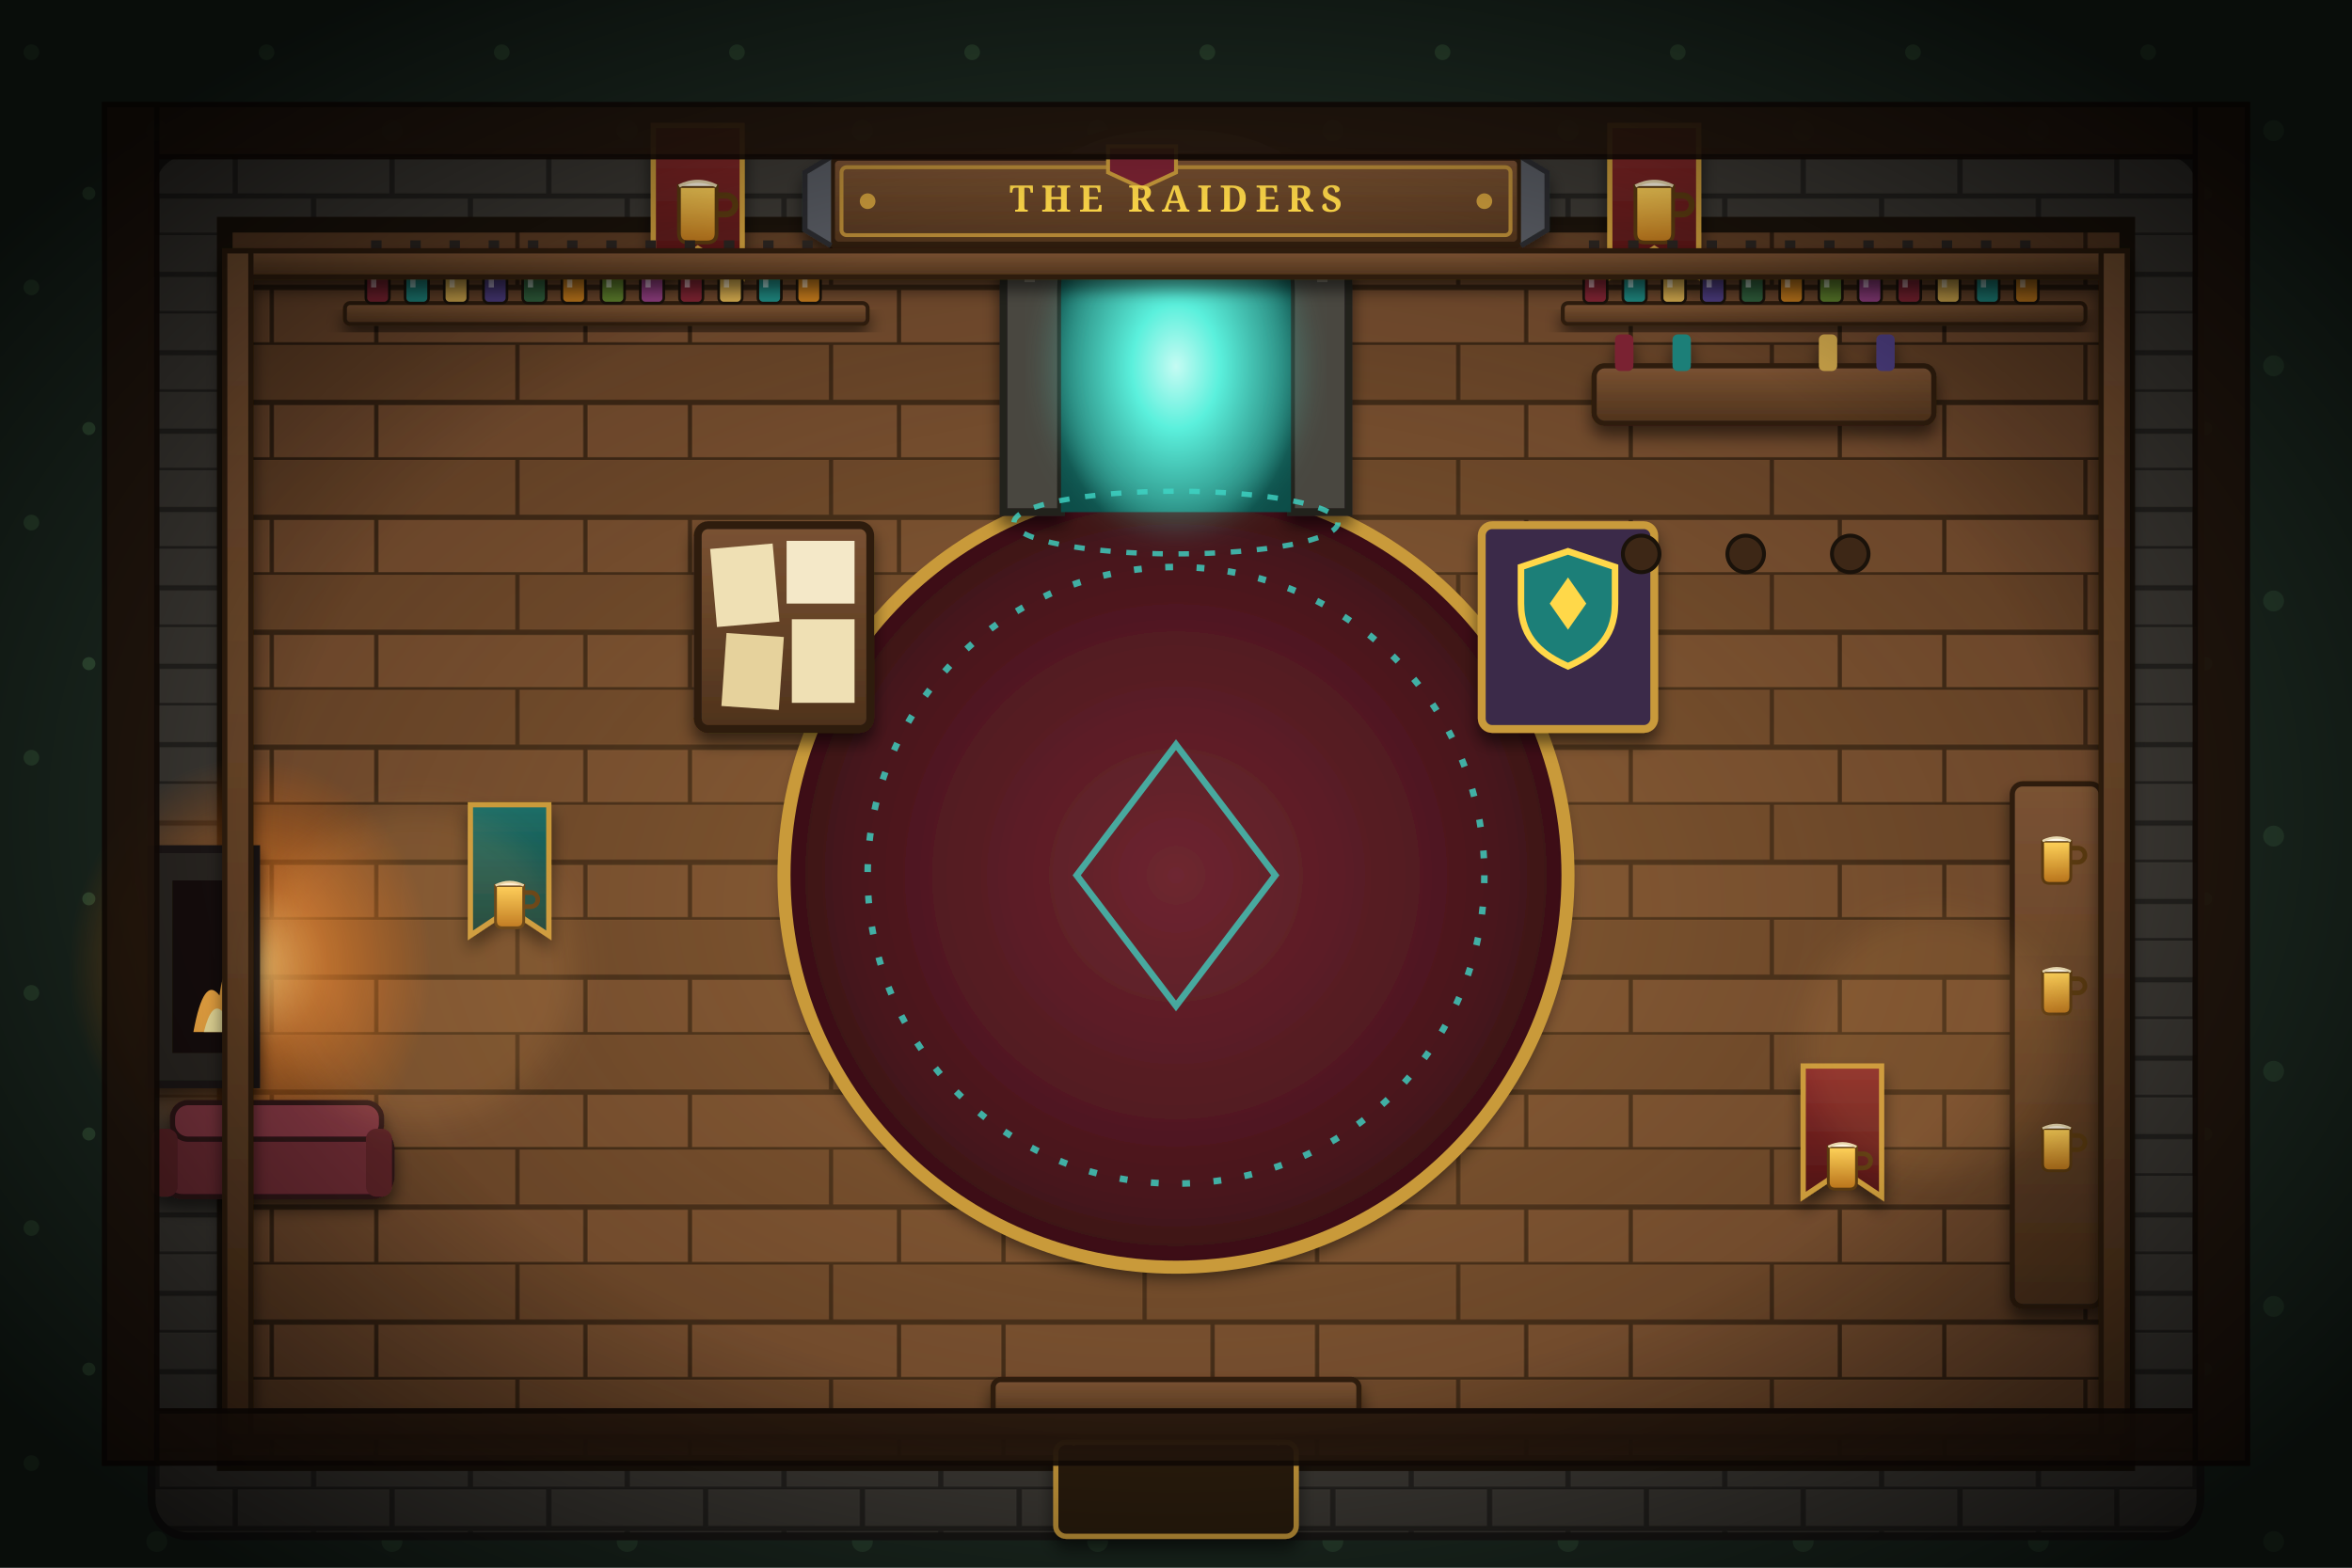
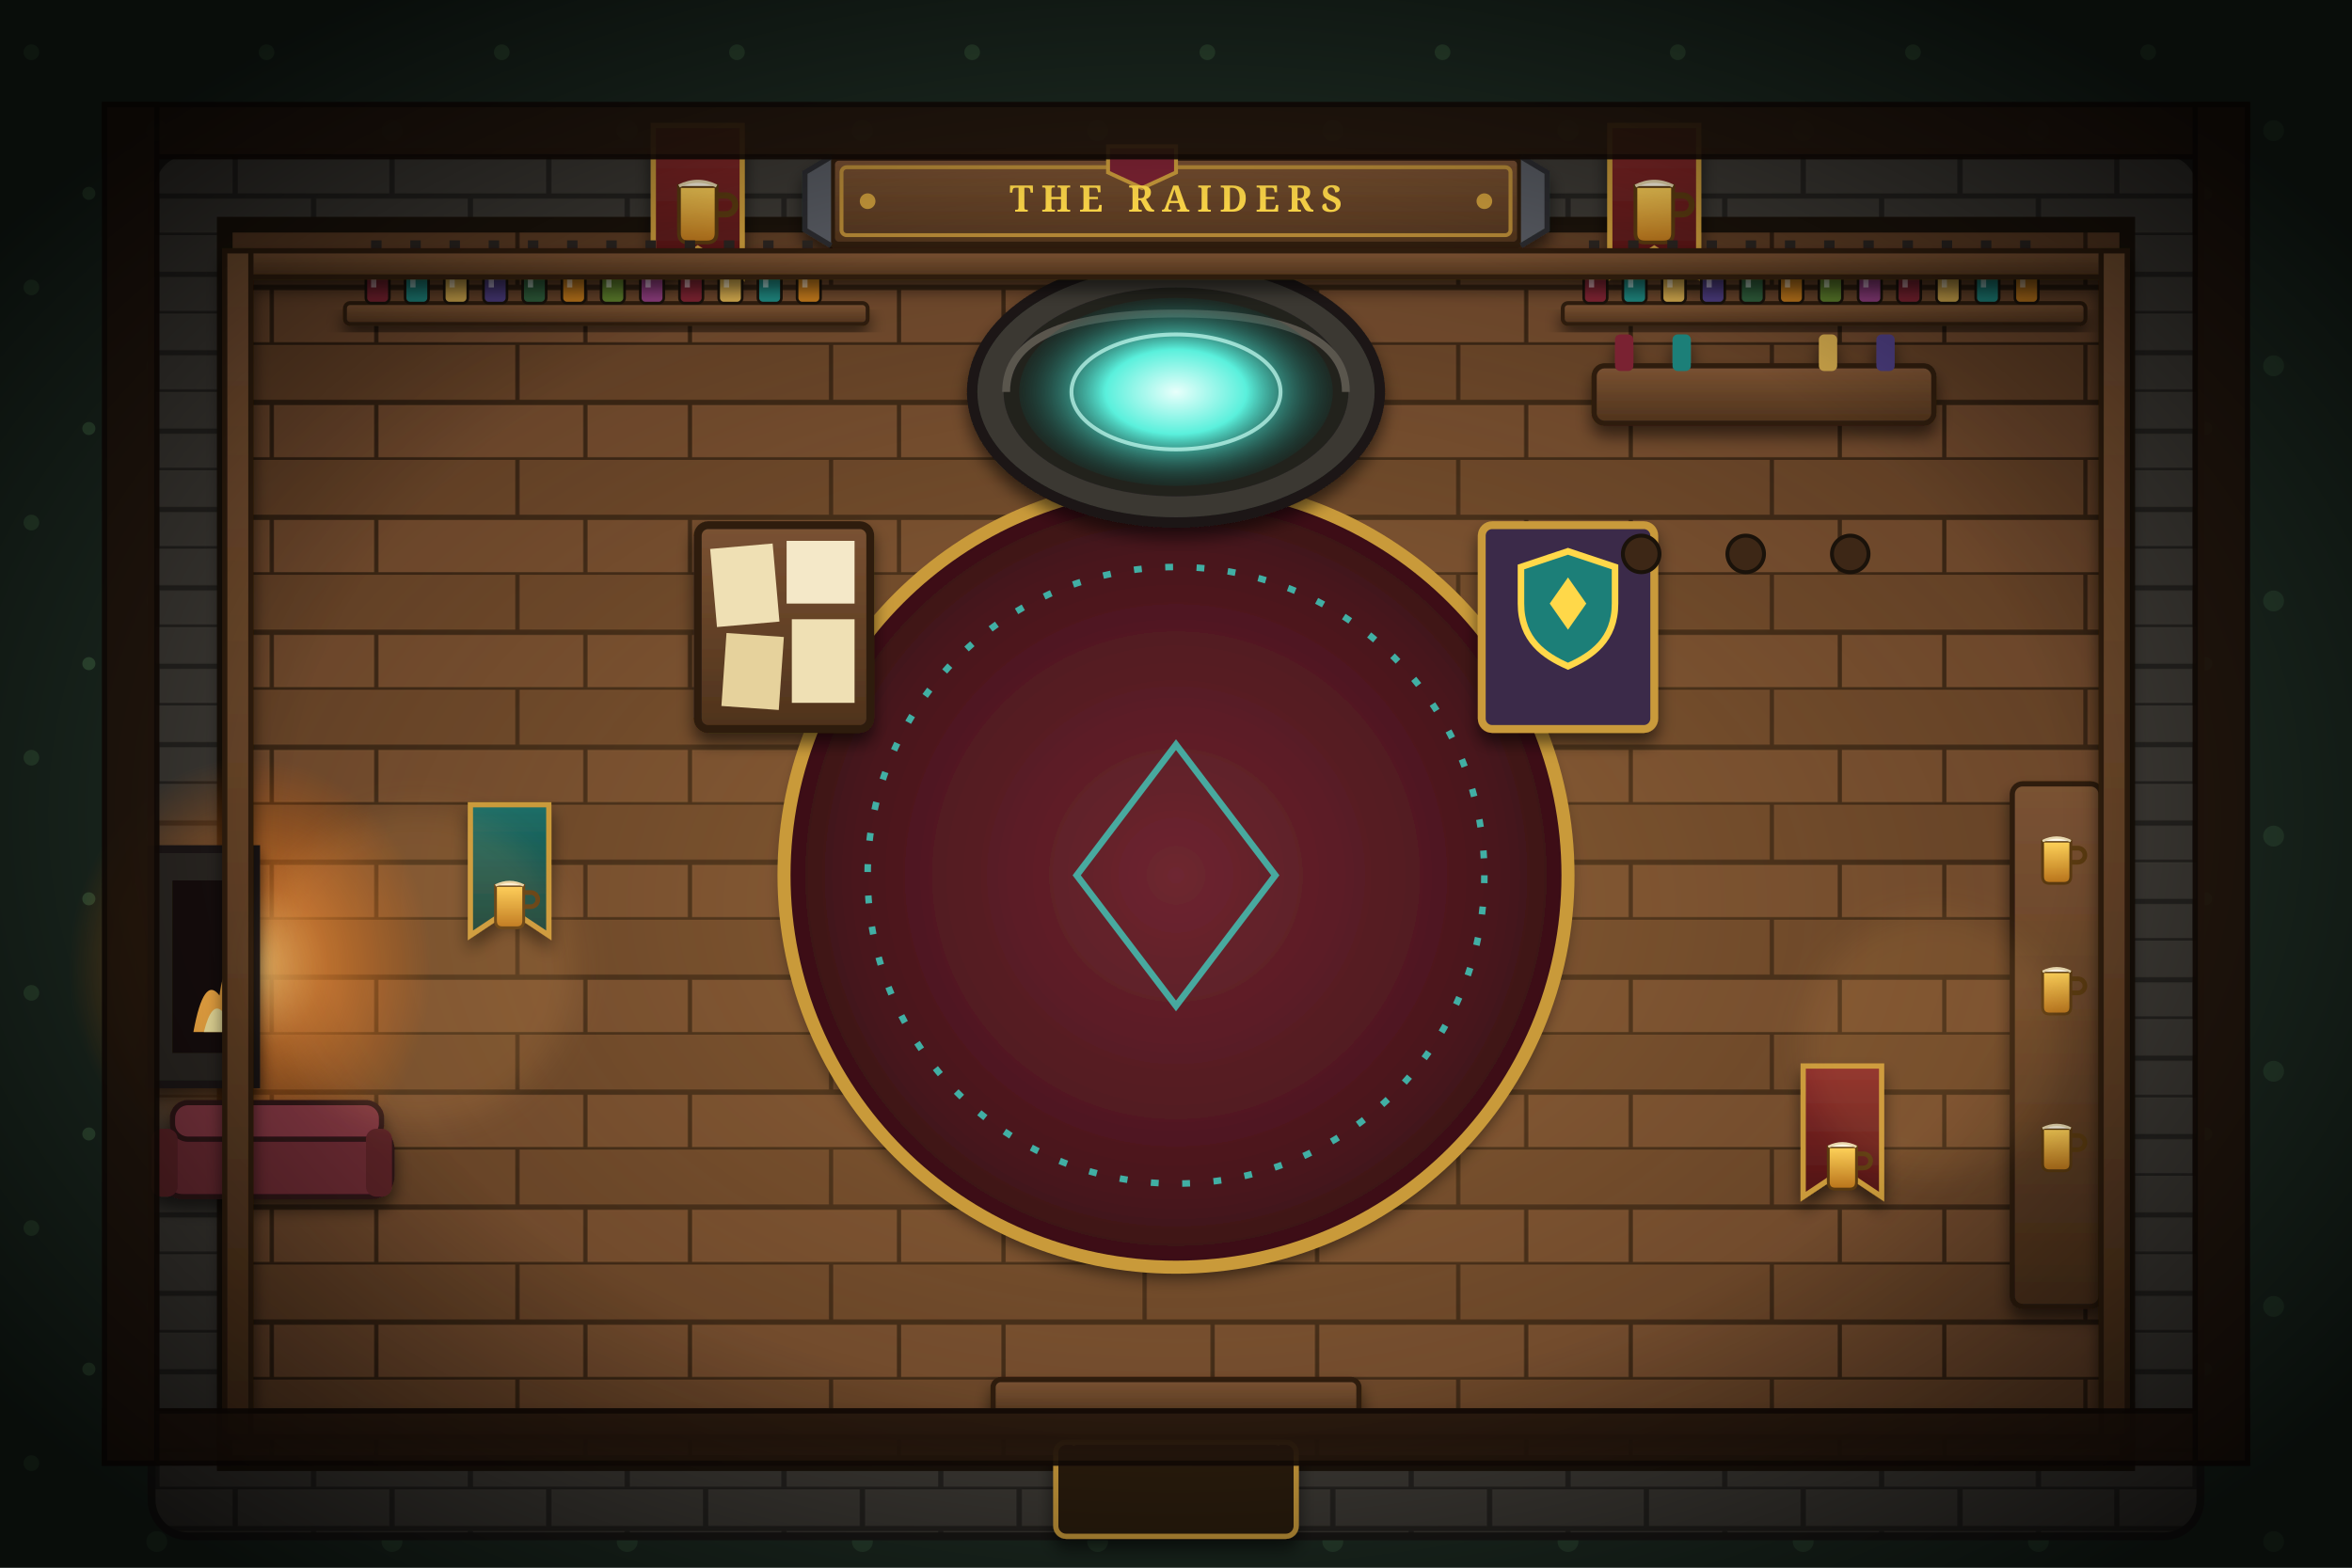
<svg xmlns="http://www.w3.org/2000/svg" viewBox="0 0 900 600" width="900" height="600">
  <defs>
    <pattern id="planks" width="120" height="44" patternUnits="userSpaceOnUse">
      <rect width="120" height="22" fill="#5b3b23" />
      <rect y="22" width="120" height="22" fill="#644128" />
      <path d="M0 22h120M0 44h120" stroke="#2e1d10" stroke-width="2" />
      <path d="M78 0v22M24 22v22M104 22v22" stroke="#2e1d10" stroke-width="1.6" />
    </pattern>
    <pattern id="stone" width="60" height="30" patternUnits="userSpaceOnUse">
      <rect width="60" height="30" fill="#3b3833" />
      <path d="M0 15h60M0 30h60M30 0v15M0 15v15M60 15v15" stroke="#24221f" stroke-width="2" />
    </pattern>
    <pattern id="grass" width="90" height="90" patternUnits="userSpaceOnUse">
      <rect width="90" height="90" fill="#1d2b22" />
      <circle cx="12" cy="20" r="3" fill="#2f4a33" />
      <circle cx="60" cy="50" r="4" fill="#2a4230" />
      <circle cx="34" cy="74" r="2.5" fill="#37563b" />
    </pattern>
    <radialGradient id="warm" cx="50%" cy="55%" r="60%">
      <stop offset="0" stop-color="#ffb35c" stop-opacity=".28" />
      <stop offset="1" stop-color="#ffb35c" stop-opacity="0" />
    </radialGradient>
    <radialGradient id="fire" cx="50%" cy="50%" r="50%">
      <stop offset="0" stop-color="#ffd27a" stop-opacity=".9" />
      <stop offset=".4" stop-color="#ff8a2a" stop-opacity=".5" />
      <stop offset="1" stop-color="#ff6a00" stop-opacity="0" />
    </radialGradient>
    <radialGradient id="gate" cx="50%" cy="55%" r="55%">
      <stop offset="0" stop-color="#e8fffb" />
      <stop offset=".35" stop-color="#5af0dc" />
      <stop offset="1" stop-color="#0c4d48" />
    </radialGradient>
    <radialGradient id="vig" cx="50%" cy="52%" r="62%">
      <stop offset=".6" stop-color="#000" stop-opacity="0" />
      <stop offset="1" stop-color="#000" stop-opacity=".7" />
    </radialGradient>
    <radialGradient id="rug" cx="50%" cy="50%" r="50%">
      <stop offset="0" stop-color="#6e2630" />
      <stop offset=".8" stop-color="#4a161d" />
      <stop offset="1" stop-color="#3a1016" />
    </radialGradient>
    <linearGradient id="wood" x1="0" y1="0" x2="0" y2="1">
      <stop offset="0" stop-color="#7a5232" />
      <stop offset="1" stop-color="#4e321c" />
    </linearGradient>
    <linearGradient id="banner" x1="0" y1="0" x2="0" y2="1">
      <stop offset="0" stop-color="#8a2b2b" />
      <stop offset="1" stop-color="#4f1414" />
    </linearGradient>
    <linearGradient id="bannerT" x1="0" y1="0" x2="0" y2="1">
      <stop offset="0" stop-color="#1d6f68" />
      <stop offset="1" stop-color="#0c3d39" />
    </linearGradient>
    <linearGradient id="beer" x1="0" y1="0" x2="0" y2="1">
      <stop offset="0" stop-color="#ffd35a" />
      <stop offset="1" stop-color="#b8731a" />
    </linearGradient>
    <filter id="soft">
      <feGaussianBlur stdDeviation="6" />
    </filter>
    <filter id="shadow" x="-20%" y="-20%" width="140%" height="160%">
      <feDropShadow dx="0" dy="4" stdDeviation="3" flood-color="#000" flood-opacity=".55" />
    </filter>
    <g id="tankard">
      <path d="M-6-9h12v15q0 3-3 3h-6q-3 0-3-3z" fill="url(#beer)" stroke="#5a3a10" stroke-width="1.2" />
      <path d="M6-6h3a3 3 0 0 1 0 6h-3" fill="none" stroke="#5a3a10" stroke-width="2" />
      <path d="M-6-9q6-3 12 0" fill="#fff8e6" stroke="#e8d9b0" stroke-width="1" />
    </g>
+     <radialGradient id="poolGlow" cx="50%" cy="50%" r="50%">
+       <stop offset="0" stop-color="#e8fffb" />
+       <stop offset=".45" stop-color="#5af0dc" />
+       <stop offset="1" stop-color="#0c4d48" stop-opacity=".2" />
+     </radialGradient>
  </defs>
  <rect width="900" height="600" fill="url(#grass)" />
  <rect x="58" y="58" width="784" height="530" rx="14" fill="url(#stone)" stroke="#1a1816" stroke-width="3" />
  <rect x="86" y="86" width="728" height="474" fill="url(#planks)" />
  <rect x="86" y="86" width="728" height="474" fill="none" stroke="#1a120a" stroke-width="6" />
  <rect x="86" y="86" width="728" height="474" fill="url(#warm)" />
  <g filter="url(#shadow)">
    <circle cx="450" cy="335" r="150" fill="url(#rug)" />
  </g>
  <circle cx="450" cy="335" r="150" fill="none" stroke="#c99a3a" stroke-width="5" />
  <circle cx="450" cy="335" r="118" fill="none" stroke="#3fd6c6" stroke-width="2.5" stroke-dasharray="3 9" opacity=".8" />
  <path d="M450 285 488 335 450 385 412 335Z" fill="none" stroke="#3fd6c6" stroke-width="2.5" opacity=".75" />
  <g filter="url(#shadow)">
-     <path d="M384 196V110q0-62 66-62t66 62v86h-22v-84q0-40-44-40t-44 40v84z" fill="#4a4740" stroke="#24221f" stroke-width="3" />
-     <path d="M394 108q0-48 56-48t56 48" fill="none" stroke="#6e6a60" stroke-width="4" />
-   </g>
-   <path d="M406 196v-84q0-40 44-40t44 40v84z" fill="url(#gate)" />
-   <ellipse cx="450" cy="140" rx="48" ry="62" fill="#5af0dc" opacity=".25" filter="url(#soft)" />
-   <ellipse cx="450" cy="200" rx="62" ry="12" fill="none" stroke="#3fd6c6" stroke-width="2" stroke-dasharray="4 6" opacity=".8" />
+     <ellipse cx="450" cy="150" rx="78" ry="50" fill="#3b3833" stroke="#1a1816" stroke-width="4" />
+     <ellipse cx="450" cy="150" rx="66" ry="40" fill="#24221f" />
+     <path d="M385 150q0-30 65-30t65 30" fill="none" stroke="#5a564e" stroke-width="3" />
+   </g>
+   <ellipse cx="450" cy="150" rx="60" ry="36" fill="url(#poolGlow)" />
+   <ellipse cx="450" cy="150" rx="40" ry="22" fill="none" stroke="#c8fff4" stroke-width="1.5" opacity=".7" />
  <g filter="url(#shadow)">
    <rect x="318" y="60" width="264" height="34" rx="3" fill="url(#wood)" stroke="#2e1d10" stroke-width="3" />
    <rect x="322" y="64" width="256" height="26" rx="2" fill="none" stroke="#c99a3a" stroke-width="1.5" opacity=".8" />
    <path d="M318 60l-10 6v22l10 6M582 60l10 6v22l-10 6" fill="#55595e" stroke="#2a2c2f" stroke-width="2" />
    <circle cx="332" cy="77" r="3" fill="#c99a3a" />
    <circle cx="568" cy="77" r="3" fill="#c99a3a" />
    <path d="M424 56l26 0 0 10-13 6-13-6z" fill="#7a2230" stroke="#c99a3a" stroke-width="1.5" />
    <text x="450" y="81" text-anchor="middle" font-family="Georgia, serif" font-weight="700" font-size="14" letter-spacing="3" fill="#ffd84a">THE RAIDERS</text>
  </g>
  <g transform="translate(0,-12)">
    <g filter="url(#shadow)">
      <path d="M250 60h34v58l-17-11-17 11z" fill="url(#banner)" stroke="#c99a3a" stroke-width="2" />
      <path d="M616 60h34v58l-17-11-17 11z" fill="url(#banner)" stroke="#c99a3a" stroke-width="2" />
      <path d="M180 320h30v50l-15-10-15 10z" fill="url(#bannerT)" stroke="#c99a3a" stroke-width="2" />
      <path d="M690 420h30v50l-15-10-15 10z" fill="url(#banner)" stroke="#c99a3a" stroke-width="2" />
    </g>
    <use href="#tankard" transform="translate(267,94) scale(1.2)" />
    <use href="#tankard" transform="translate(633,94) scale(1.2)" />
  </g>
  <use href="#tankard" transform="translate(195,347) scale(.9)" />
  <use href="#tankard" transform="translate(705,447) scale(.9)" />
  <g transform="translate(181,79)">
    <g filter="url(#shadow)">
      <rect x="86" y="122" width="66" height="78" rx="4" fill="url(#wood)" stroke="#2e1d10" stroke-width="3" />
      <rect x="92" y="130" width="24" height="30" fill="#efe0b4" transform="rotate(-5 104 145)" />
      <rect x="120" y="128" width="26" height="24" fill="#f4e8c8" />
      <rect x="96" y="164" width="22" height="28" fill="#e6d29c" transform="rotate(4 107 178)" />
      <rect x="122" y="158" width="24" height="32" fill="#efe0b4" />
    </g>
  </g>
  <g transform="translate(-181,79)">
    <g filter="url(#shadow)">
      <rect x="748" y="122" width="66" height="78" rx="4" fill="#3a2a4a" stroke="#c99a3a" stroke-width="3" />
      <path d="M781 132l18 6v14c0 14-9 20-18 24-9-4-18-10-18-24v-14z" fill="#1d7f78" stroke="#ffd84a" stroke-width="2.5" />
      <path d="M781 142l7 10-7 10-7-10z" fill="#ffd84a" />
    </g>
  </g>
  <ellipse cx="96" cy="370" rx="70" ry="80" fill="url(#fire)" />
  <g filter="url(#shadow)">
    <rect x="58" y="325" width="40" height="90" fill="#2a2724" stroke="#1a1816" stroke-width="3" />
    <rect x="66" y="337" width="26" height="66" fill="#140c08" />
  </g>
  <path d="M74 395q4-22 10-14q2-16 8-6q4 10 0 20z" fill="#ffb347" />
  <path d="M78 395q3-12 7-8q3 6 0 8z" fill="#fff1a8" />
  <g filter="url(#shadow)">
    <rect x="62" y="432" width="88" height="26" rx="8" fill="#6b2a33" stroke="#2e1218" stroke-width="2" />
    <rect x="66" y="422" width="80" height="14" rx="6" fill="#7e3440" stroke="#2e1218" stroke-width="2" />
    <rect x="58" y="432" width="10" height="26" rx="4" fill="#5a2028" />
    <rect x="140" y="432" width="10" height="26" rx="4" fill="#5a2028" />
  </g>
  <g filter="url(#shadow)">
    <rect x="770" y="300" width="34" height="200" rx="4" fill="url(#wood)" stroke="#2e1d10" stroke-width="2" />
  </g>
  <use href="#tankard" transform="translate(787,330) scale(.9)" />
  <use href="#tankard" transform="translate(787,380) scale(.9)" />
  <use href="#tankard" transform="translate(787,440) scale(.9)" />
  <g filter="url(#shadow)">
    <rect x="404" y="552" width="92" height="36" rx="4" fill="#2a1a10" stroke="#c99a3a" stroke-width="2" />
    <path d="M410 552q40-14 80 0" fill="none" stroke="#c99a3a" stroke-width="3" />
    <rect x="380" y="528" width="140" height="16" rx="3" fill="url(#wood)" stroke="#2e1d10" stroke-width="2" />
  </g>
  <g transform="translate(440,44)">
    <g filter="url(#shadow)">
      <rect x="170" y="96" width="130" height="22" rx="4" fill="url(#wood)" stroke="#2e1d10" stroke-width="2" />
      <rect x="178" y="84" width="7" height="14" rx="2" fill="#7a2230" />
      <rect x="200" y="84" width="7" height="14" rx="2" fill="#1d7f78" />
      <rect x="256" y="84" width="7" height="14" rx="2" fill="#c9a24a" />
      <rect x="278" y="84" width="7" height="14" rx="2" fill="#4a3a7a" />
    </g>
    <g fill="#3d2716" stroke="#1a120a" stroke-width="1.5">
      <circle cx="188" cy="168" r="7" />
      <circle cx="228" cy="168" r="7" />
      <circle cx="268" cy="168" r="7" />
    </g>
  </g>
  <g filter="url(#shadow)">
    <rect x="598" y="116" width="200" height="8" rx="2" fill="url(#wood)" stroke="#2e1d10" stroke-width="1.5" />
  </g>
  <g>
    <rect x="608" y="92" width="4" height="9" fill="#2a2420" />
    <rect x="606" y="100" width="9" height="16" rx="2" fill="#7a2230" stroke="#1a120a" stroke-width="1" />
    <rect x="608" y="104" width="2" height="6" fill="#fff8" />
    <rect x="623" y="92" width="4" height="9" fill="#2a2420" />
    <rect x="621" y="100" width="9" height="16" rx="2" fill="#1d7f78" stroke="#1a120a" stroke-width="1" />
    <rect x="623" y="104" width="2" height="6" fill="#fff8" />
    <rect x="638" y="92" width="4" height="9" fill="#2a2420" />
    <rect x="636" y="100" width="9" height="16" rx="2" fill="#c9a24a" stroke="#1a120a" stroke-width="1" />
    <rect x="638" y="104" width="2" height="6" fill="#fff8" />
    <rect x="653" y="92" width="4" height="9" fill="#2a2420" />
    <rect x="651" y="100" width="9" height="16" rx="2" fill="#4a3a7a" stroke="#1a120a" stroke-width="1" />
    <rect x="653" y="104" width="2" height="6" fill="#fff8" />
    <rect x="668" y="92" width="4" height="9" fill="#2a2420" />
    <rect x="666" y="100" width="9" height="16" rx="2" fill="#2e5c3a" stroke="#1a120a" stroke-width="1" />
    <rect x="668" y="104" width="2" height="6" fill="#fff8" />
    <rect x="683" y="92" width="4" height="9" fill="#2a2420" />
    <rect x="681" y="100" width="9" height="16" rx="2" fill="#b8731a" stroke="#1a120a" stroke-width="1" />
    <rect x="683" y="104" width="2" height="6" fill="#fff8" />
    <rect x="698" y="92" width="4" height="9" fill="#2a2420" />
    <rect x="696" y="100" width="9" height="16" rx="2" fill="#5a7a2a" stroke="#1a120a" stroke-width="1" />
    <rect x="698" y="104" width="2" height="6" fill="#fff8" />
    <rect x="713" y="92" width="4" height="9" fill="#2a2420" />
    <rect x="711" y="100" width="9" height="16" rx="2" fill="#8a3b7a" stroke="#1a120a" stroke-width="1" />
    <rect x="713" y="104" width="2" height="6" fill="#fff8" />
    <rect x="728" y="92" width="4" height="9" fill="#2a2420" />
    <rect x="726" y="100" width="9" height="16" rx="2" fill="#7a2230" stroke="#1a120a" stroke-width="1" />
    <rect x="728" y="104" width="2" height="6" fill="#fff8" />
    <rect x="743" y="92" width="4" height="9" fill="#2a2420" />
    <rect x="741" y="100" width="9" height="16" rx="2" fill="#c9a24a" stroke="#1a120a" stroke-width="1" />
    <rect x="743" y="104" width="2" height="6" fill="#fff8" />
    <rect x="758" y="92" width="4" height="9" fill="#2a2420" />
    <rect x="756" y="100" width="9" height="16" rx="2" fill="#1d7f78" stroke="#1a120a" stroke-width="1" />
    <rect x="758" y="104" width="2" height="6" fill="#fff8" />
    <rect x="773" y="92" width="4" height="9" fill="#2a2420" />
    <rect x="771" y="100" width="9" height="16" rx="2" fill="#b8731a" stroke="#1a120a" stroke-width="1" />
    <rect x="773" y="104" width="2" height="6" fill="#fff8" />
  </g>
  <g filter="url(#shadow)">
    <rect x="132" y="116" width="200" height="8" rx="2" fill="url(#wood)" stroke="#2e1d10" stroke-width="1.5" />
  </g>
  <g>
    <rect x="142" y="92" width="4" height="9" fill="#2a2420" />
    <rect x="140" y="100" width="9" height="16" rx="2" fill="#7a2230" stroke="#1a120a" stroke-width="1" />
    <rect x="142" y="104" width="2" height="6" fill="#fff8" />
    <rect x="157" y="92" width="4" height="9" fill="#2a2420" />
    <rect x="155" y="100" width="9" height="16" rx="2" fill="#1d7f78" stroke="#1a120a" stroke-width="1" />
    <rect x="157" y="104" width="2" height="6" fill="#fff8" />
    <rect x="172" y="92" width="4" height="9" fill="#2a2420" />
    <rect x="170" y="100" width="9" height="16" rx="2" fill="#c9a24a" stroke="#1a120a" stroke-width="1" />
    <rect x="172" y="104" width="2" height="6" fill="#fff8" />
    <rect x="187" y="92" width="4" height="9" fill="#2a2420" />
    <rect x="185" y="100" width="9" height="16" rx="2" fill="#4a3a7a" stroke="#1a120a" stroke-width="1" />
    <rect x="187" y="104" width="2" height="6" fill="#fff8" />
    <rect x="202" y="92" width="4" height="9" fill="#2a2420" />
    <rect x="200" y="100" width="9" height="16" rx="2" fill="#2e5c3a" stroke="#1a120a" stroke-width="1" />
    <rect x="202" y="104" width="2" height="6" fill="#fff8" />
    <rect x="217" y="92" width="4" height="9" fill="#2a2420" />
    <rect x="215" y="100" width="9" height="16" rx="2" fill="#b8731a" stroke="#1a120a" stroke-width="1" />
    <rect x="217" y="104" width="2" height="6" fill="#fff8" />
    <rect x="232" y="92" width="4" height="9" fill="#2a2420" />
    <rect x="230" y="100" width="9" height="16" rx="2" fill="#5a7a2a" stroke="#1a120a" stroke-width="1" />
    <rect x="232" y="104" width="2" height="6" fill="#fff8" />
    <rect x="247" y="92" width="4" height="9" fill="#2a2420" />
    <rect x="245" y="100" width="9" height="16" rx="2" fill="#8a3b7a" stroke="#1a120a" stroke-width="1" />
    <rect x="247" y="104" width="2" height="6" fill="#fff8" />
    <rect x="262" y="92" width="4" height="9" fill="#2a2420" />
    <rect x="260" y="100" width="9" height="16" rx="2" fill="#7a2230" stroke="#1a120a" stroke-width="1" />
    <rect x="262" y="104" width="2" height="6" fill="#fff8" />
    <rect x="277" y="92" width="4" height="9" fill="#2a2420" />
    <rect x="275" y="100" width="9" height="16" rx="2" fill="#c9a24a" stroke="#1a120a" stroke-width="1" />
    <rect x="277" y="104" width="2" height="6" fill="#fff8" />
    <rect x="292" y="92" width="4" height="9" fill="#2a2420" />
    <rect x="290" y="100" width="9" height="16" rx="2" fill="#1d7f78" stroke="#1a120a" stroke-width="1" />
    <rect x="292" y="104" width="2" height="6" fill="#fff8" />
    <rect x="307" y="92" width="4" height="9" fill="#2a2420" />
    <rect x="305" y="100" width="9" height="16" rx="2" fill="#b8731a" stroke="#1a120a" stroke-width="1" />
    <rect x="307" y="104" width="2" height="6" fill="#fff8" />
  </g>
  <g fill="url(#wood)" stroke="#2e1d10" stroke-width="2" filter="url(#shadow)">
    <rect x="86" y="96" width="728" height="10" />
    <rect x="86" y="540" width="728" height="10" />
    <rect x="86" y="96" width="10" height="454" />
    <rect x="804" y="96" width="10" height="454" />
  </g>
  <g fill="#24160c" stroke="#120a05" stroke-width="2" opacity=".92">
    <rect x="40" y="40" width="820" height="20" />
    <rect x="40" y="540" width="820" height="20" />
    <rect x="40" y="40" width="20" height="520" />
    <rect x="840" y="40" width="20" height="520" />
  </g>
  <g filter="url(#soft)" opacity=".5">
    <circle cx="160" cy="370" r="60" fill="#ffb35c" opacity=".25" />
    <circle cx="740" cy="400" r="50" fill="#ffb35c" opacity=".2" />
  </g>
  <rect width="900" height="600" fill="url(#vig)" />
</svg>
